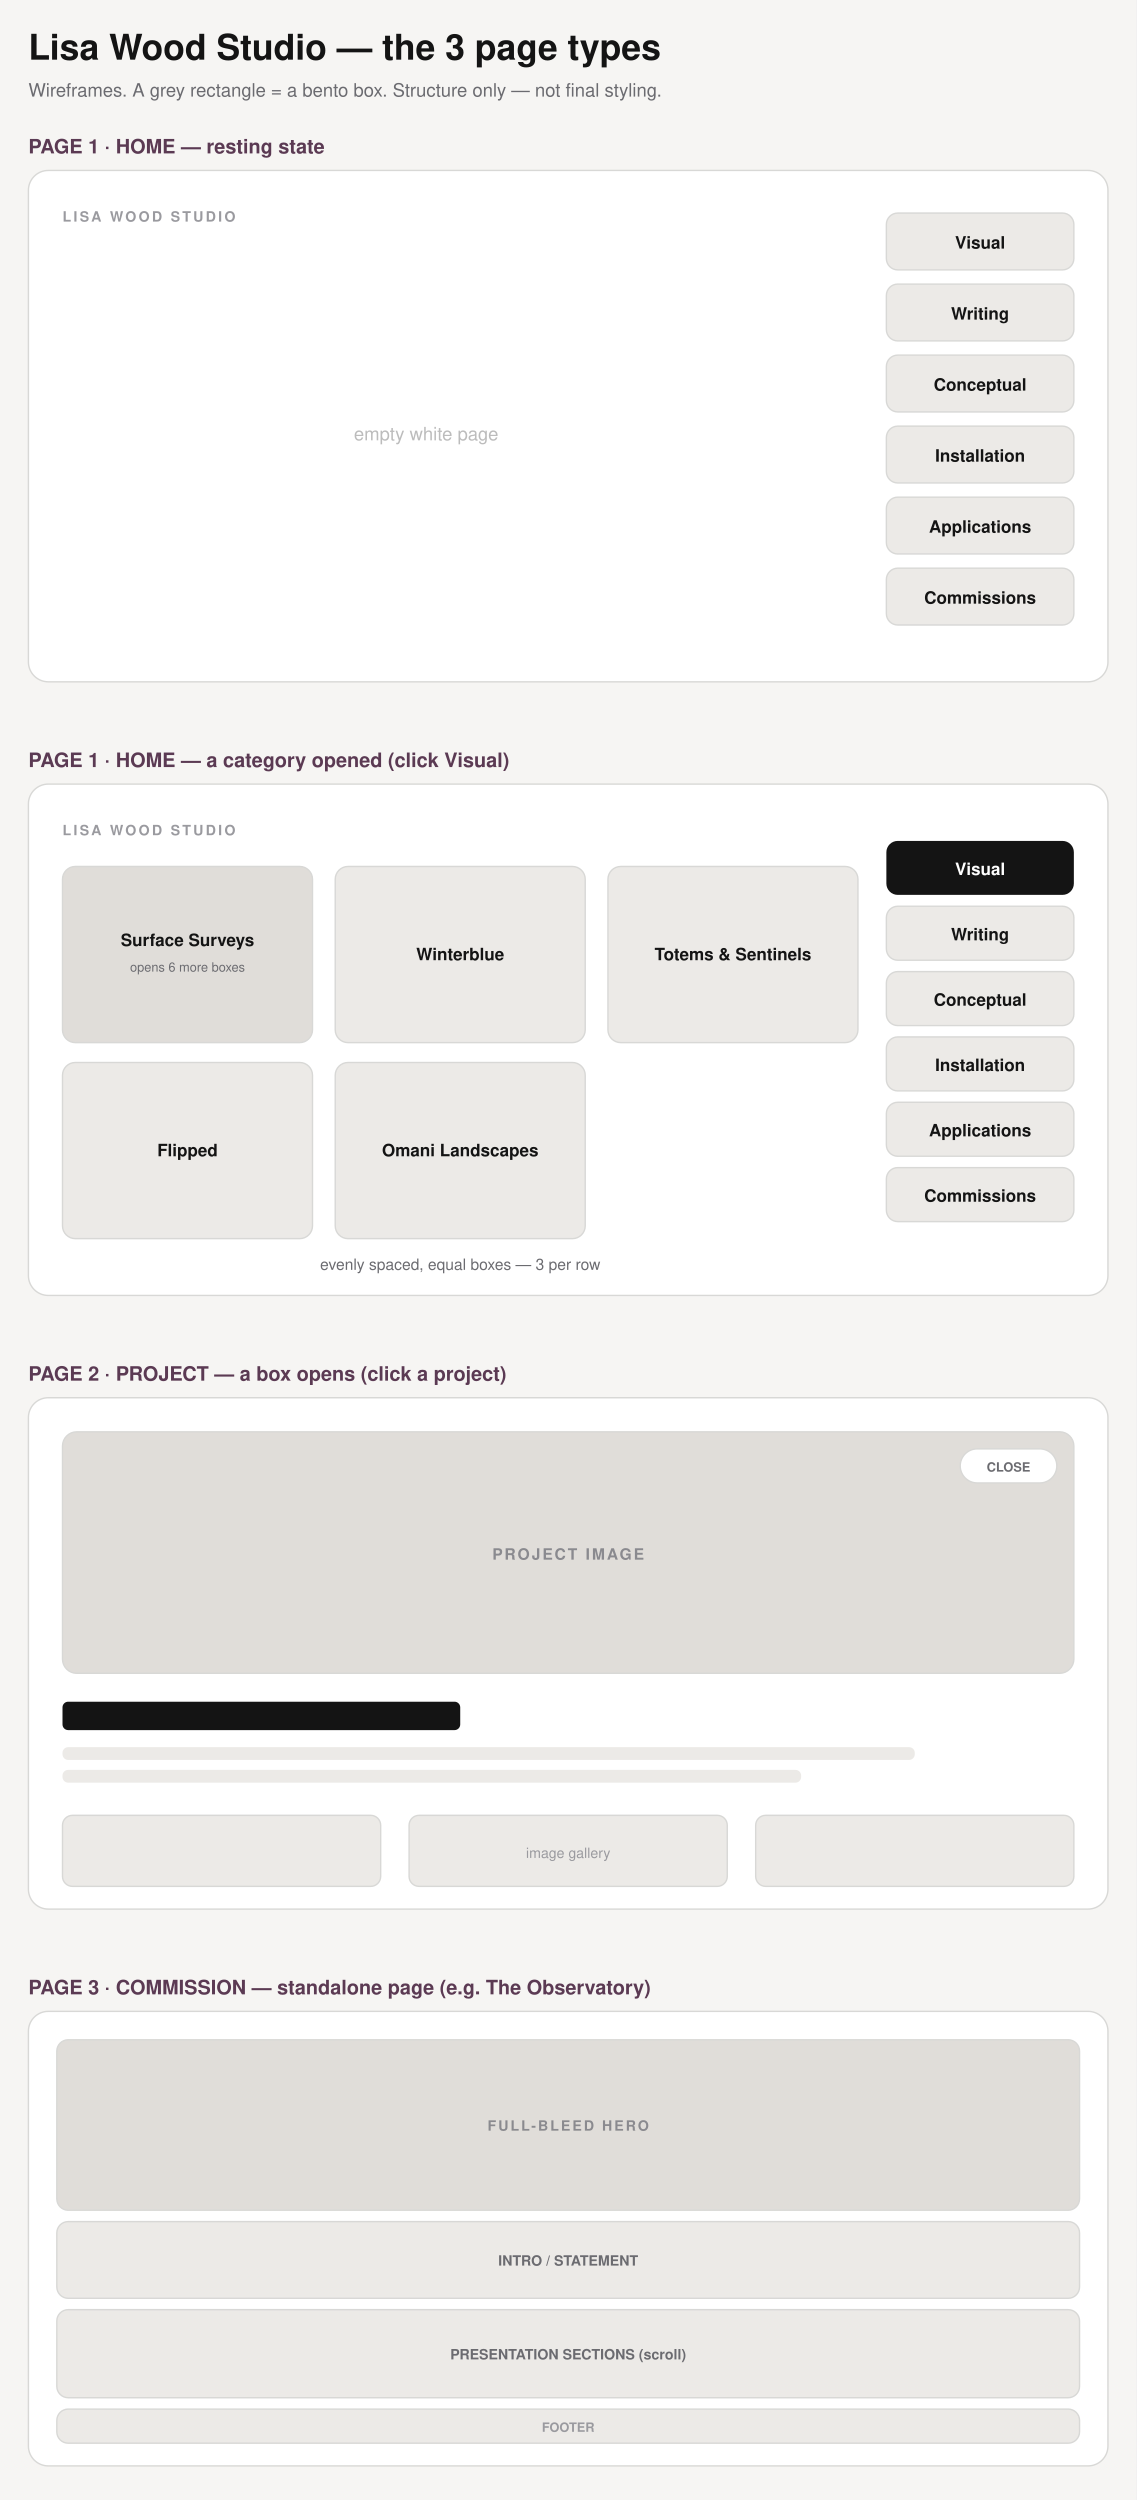
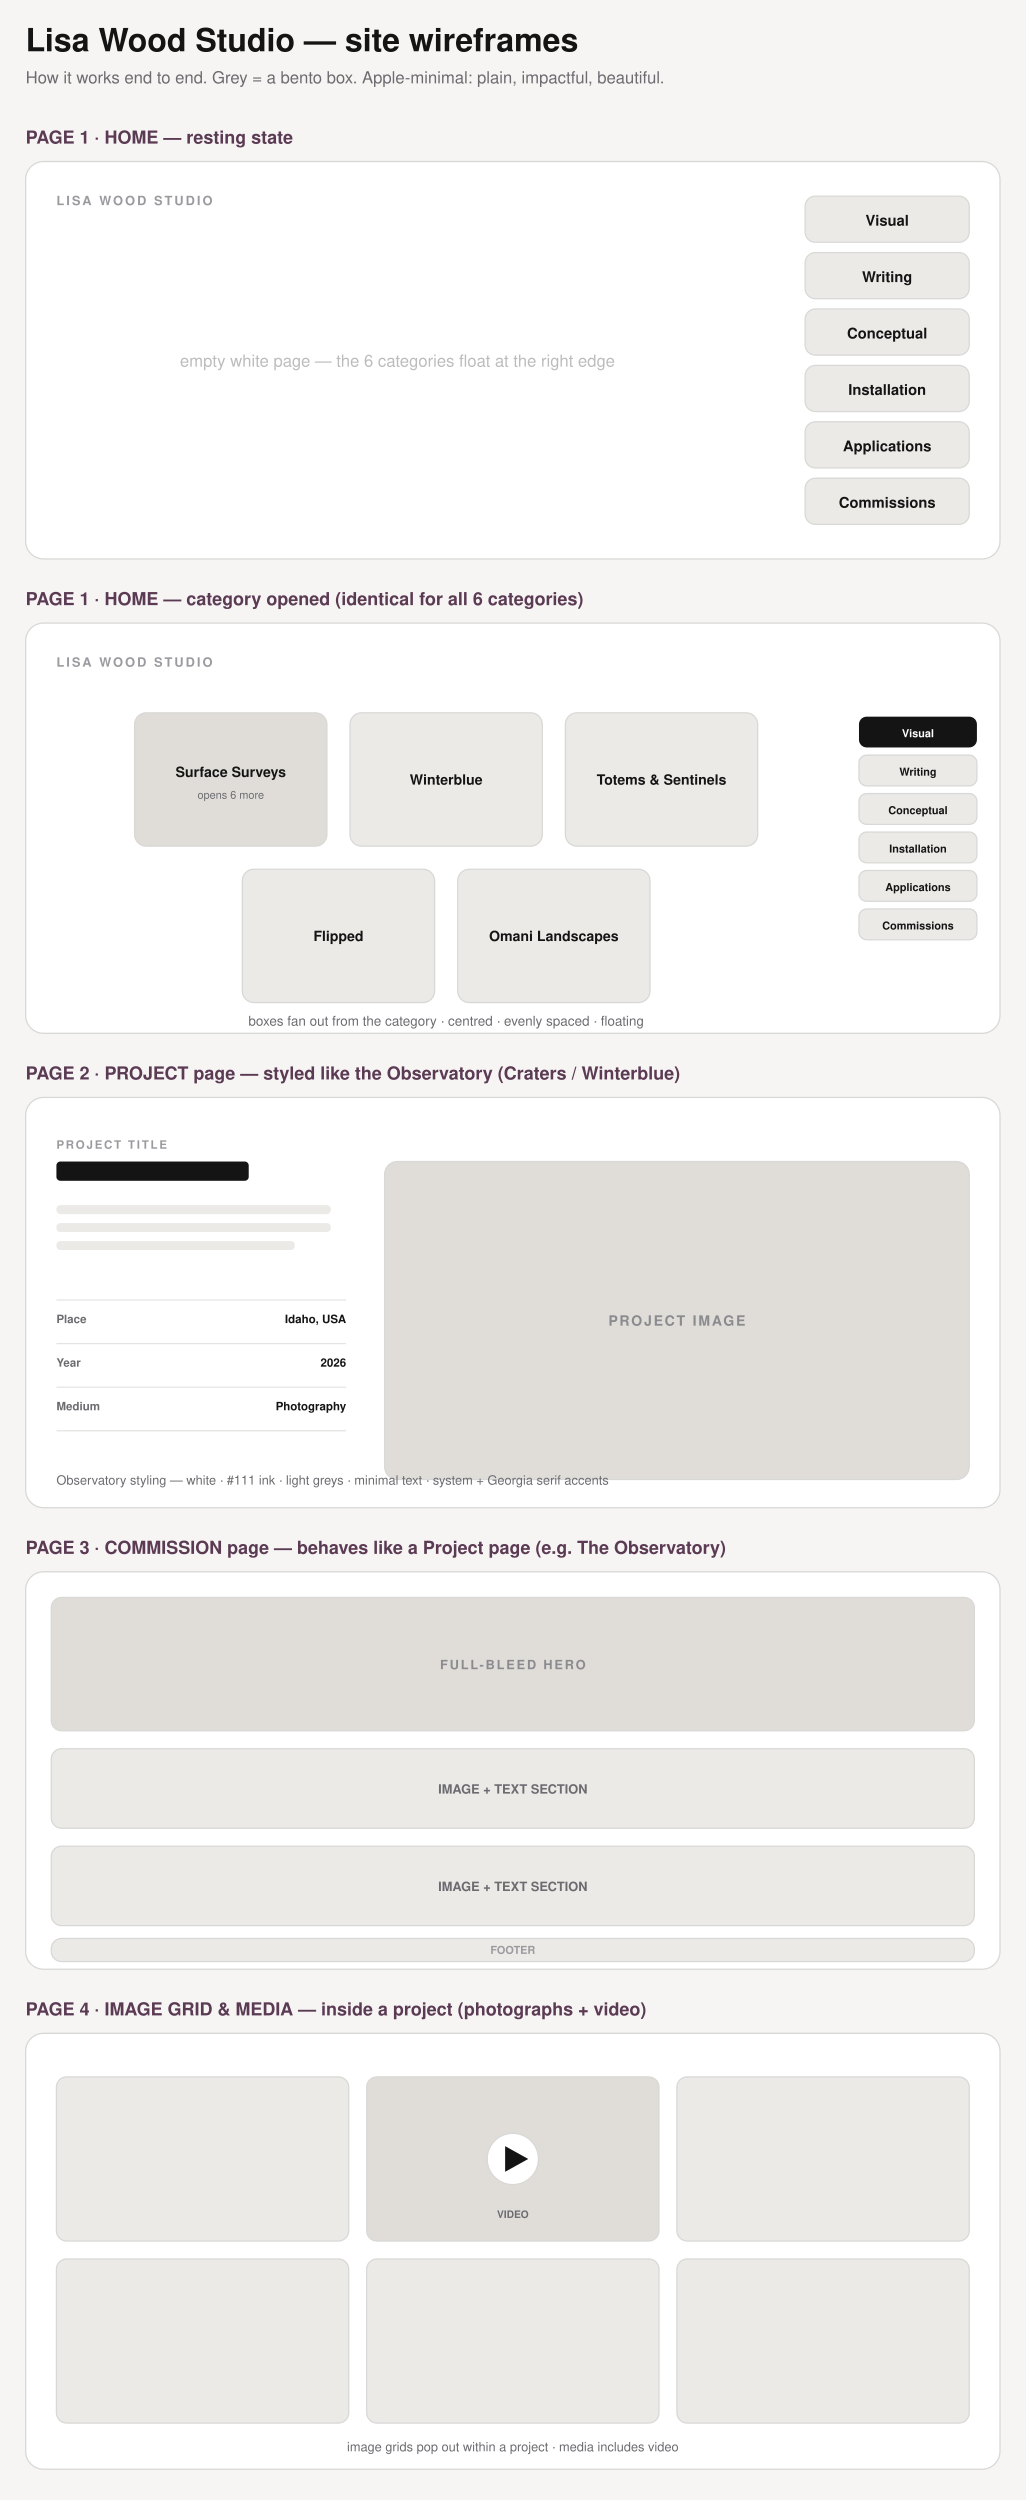
- <svg xmlns="http://www.w3.org/2000/svg" width="800" height="1760" viewBox="0 0 800 1760" font-family="Helvetica Neue, Helvetica, Arial, sans-serif">
-   <rect width="800" height="1760" fill="#f6f5f3" />
-   <text x="20" y="42" font-size="25" font-weight="700" fill="#141414">Lisa Wood Studio — the 3 page types</text>
-   <text x="20" y="68" font-size="13" fill="#6b6b70">Wireframes. A grey rectangle = a bento box. Structure only — not final styling.</text>
-   <text x="20" y="108" font-size="14" font-weight="700" fill="#5b3a53">PAGE 1 · HOME — resting state</text>
-   <rect x="20" y="120" width="760" height="360" rx="14" fill="#ffffff" stroke="#d8d8d6" />
-   <text x="44" y="156" font-size="10" letter-spacing="1.6" font-weight="700" fill="#9a9a9f">LISA WOOD STUDIO</text>
-   <text x="300" y="310" font-size="13" fill="#bcbcbc" text-anchor="middle">empty white page</text>
+ <svg xmlns="http://www.w3.org/2000/svg" width="800" height="1950" viewBox="0 0 800 1950" font-family="Helvetica Neue, Helvetica, Arial, sans-serif">
+   <rect width="800" height="1950" fill="#f6f5f3" />
+   <text x="20" y="40" font-size="25" font-weight="700" fill="#141414">Lisa Wood Studio — site wireframes</text>
+   <text x="20" y="65" font-size="13" fill="#6b6b70">How it works end to end. Grey = a bento box. Apple-minimal: plain, impactful, beautiful.</text>
+   <text x="20" y="112" font-size="14" font-weight="700" fill="#5b3a53">PAGE 1 · HOME — resting state</text>
+   <rect x="20" y="126" width="760" height="310" rx="14" fill="#ffffff" stroke="#d8d8d6" />
+   <text x="44" y="160" font-size="10" letter-spacing="1.6" font-weight="700" fill="#9a9a9f">LISA WOOD STUDIO</text>
+   <text x="310" y="286" font-size="13" fill="#bcbcbc" text-anchor="middle">empty white page — the 6 categories float at the right edge</text>
+   <g font-size="11.5" font-weight="700" fill="#141414" text-anchor="middle">
+     <rect x="628" y="153" width="128" height="36" rx="8" fill="#eceae7" stroke="#d8d8d6" />
+     <text x="692" y="176">Visual</text>
+     <rect x="628" y="197" width="128" height="36" rx="8" fill="#eceae7" stroke="#d8d8d6" />
+     <text x="692" y="220">Writing</text>
+     <rect x="628" y="241" width="128" height="36" rx="8" fill="#eceae7" stroke="#d8d8d6" />
+     <text x="692" y="264">Conceptual</text>
+     <rect x="628" y="285" width="128" height="36" rx="8" fill="#eceae7" stroke="#d8d8d6" />
+     <text x="692" y="308">Installation</text>
+     <rect x="628" y="329" width="128" height="36" rx="8" fill="#eceae7" stroke="#d8d8d6" />
+     <text x="692" y="352">Applications</text>
+     <rect x="628" y="373" width="128" height="36" rx="8" fill="#eceae7" stroke="#d8d8d6" />
+     <text x="692" y="396">Commissions</text>
+   </g>
+   <text x="20" y="472" font-size="14" font-weight="700" fill="#5b3a53">PAGE 1 · HOME — category opened  (identical for all 6 categories)</text>
+   <rect x="20" y="486" width="760" height="320" rx="14" fill="#ffffff" stroke="#d8d8d6" />
+   <text x="44" y="520" font-size="10" letter-spacing="1.6" font-weight="700" fill="#9a9a9f">LISA WOOD STUDIO</text>
+   <g font-size="11" font-weight="700" fill="#141414" text-anchor="middle">
+     <rect x="105" y="556" width="150" height="104" rx="9" fill="#e0ddd9" stroke="#d8d8d6" />
+     <text x="180" y="606">Surface Surveys</text>
+     <text x="180" y="623" font-size="8.5" font-weight="400" fill="#6b6b70">opens 6 more</text>
+     <rect x="273" y="556" width="150" height="104" rx="9" fill="#eceae7" stroke="#d8d8d6" />
+     <text x="348" y="612">Winterblue</text>
+     <rect x="441" y="556" width="150" height="104" rx="9" fill="#eceae7" stroke="#d8d8d6" />
+     <text x="516" y="612">Totems &amp; Sentinels</text>
+     <rect x="189" y="678" width="150" height="104" rx="9" fill="#eceae7" stroke="#d8d8d6" />
+     <text x="264" y="734">Flipped</text>
+     <rect x="357" y="678" width="150" height="104" rx="9" fill="#eceae7" stroke="#d8d8d6" />
+     <text x="432" y="734">Omani Landscapes</text>
+   </g>
+   <text x="348" y="800" font-size="10.5" fill="#6b6b70" text-anchor="middle">boxes fan out from the category · centred · evenly spaced · floating</text>
+   <g font-size="8.5" font-weight="700" text-anchor="middle">
+     <rect x="670" y="559" width="92" height="24" rx="6" fill="#141414" />
+     <text x="716" y="575" fill="#ffffff">Visual</text>
+     <rect x="670" y="589" width="92" height="24" rx="6" fill="#eceae7" stroke="#d8d8d6" />
+     <text x="716" y="605" fill="#141414">Writing</text>
+     <rect x="670" y="619" width="92" height="24" rx="6" fill="#eceae7" stroke="#d8d8d6" />
+     <text x="716" y="635" fill="#141414">Conceptual</text>
+     <rect x="670" y="649" width="92" height="24" rx="6" fill="#eceae7" stroke="#d8d8d6" />
+     <text x="716" y="665" fill="#141414">Installation</text>
+     <rect x="670" y="679" width="92" height="24" rx="6" fill="#eceae7" stroke="#d8d8d6" />
+     <text x="716" y="695" fill="#141414">Applications</text>
+     <rect x="670" y="709" width="92" height="24" rx="6" fill="#eceae7" stroke="#d8d8d6" />
+     <text x="716" y="725" fill="#141414">Commissions</text>
+   </g>
+   <text x="20" y="842" font-size="14" font-weight="700" fill="#5b3a53">PAGE 2 · PROJECT page — styled like the Observatory (Craters / Winterblue)</text>
+   <rect x="20" y="856" width="760" height="320" rx="14" fill="#ffffff" stroke="#d8d8d6" />
+   <text x="44" y="896" font-size="9" letter-spacing="1.4" font-weight="700" fill="#9a9a9f">PROJECT TITLE</text>
+   <rect x="44" y="906" width="150" height="15" rx="3" fill="#141414" />
+   <rect x="44" y="940" width="214" height="7" rx="3" fill="#eceae7" />
+   <rect x="44" y="954" width="214" height="7" rx="3" fill="#eceae7" />
+   <rect x="44" y="968" width="186" height="7" rx="3" fill="#eceae7" />
+   <g font-size="9" font-weight="700">
+     <line x1="44" y1="1014" x2="270" y2="1014" stroke="#e4e4e2" />
+     <text x="44" y="1032" fill="#6b6b70">Place</text>
+     <text x="270" y="1032" fill="#141414" text-anchor="end">Idaho, USA</text>
+     <line x1="44" y1="1048" x2="270" y2="1048" stroke="#e4e4e2" />
+     <text x="44" y="1066" fill="#6b6b70">Year</text>
+     <text x="270" y="1066" fill="#141414" text-anchor="end">2026</text>
+     <line x1="44" y1="1082" x2="270" y2="1082" stroke="#e4e4e2" />
+     <text x="44" y="1100" fill="#6b6b70">Medium</text>
+     <text x="270" y="1100" fill="#141414" text-anchor="end">Photography</text>
+     <line x1="44" y1="1116" x2="270" y2="1116" stroke="#e4e4e2" />
+   </g>
+   <rect x="300" y="906" width="456" height="248" rx="10" fill="#e0ddd9" stroke="#d8d8d6" />
+   <text x="528" y="1034" font-size="11" letter-spacing="1.4" font-weight="700" fill="#8a8a8f" text-anchor="middle">PROJECT IMAGE</text>
+   <text x="44" y="1158" font-size="10" fill="#6b6b70">Observatory styling — white · #111 ink · light greys · minimal text · system + Georgia serif accents</text>
+   <text x="20" y="1212" font-size="14" font-weight="700" fill="#5b3a53">PAGE 3 · COMMISSION page — behaves like a Project page (e.g. The Observatory)</text>
+   <rect x="20" y="1226" width="760" height="310" rx="14" fill="#ffffff" stroke="#d8d8d6" />
+   <rect x="40" y="1246" width="720" height="104" rx="8" fill="#e0ddd9" stroke="#d8d8d6" />
+   <text x="400" y="1302" font-size="10" letter-spacing="1.4" font-weight="700" fill="#8a8a8f" text-anchor="middle">FULL-BLEED HERO</text>
+   <rect x="40" y="1364" width="720" height="62" rx="8" fill="#eceae7" stroke="#d8d8d6" />
+   <text x="400" y="1399" font-size="10" font-weight="700" fill="#6b6b70" text-anchor="middle">IMAGE + TEXT SECTION</text>
+   <rect x="40" y="1440" width="720" height="62" rx="8" fill="#eceae7" stroke="#d8d8d6" />
+   <text x="400" y="1475" font-size="10" font-weight="700" fill="#6b6b70" text-anchor="middle">IMAGE + TEXT SECTION</text>
+   <rect x="40" y="1512" width="720" height="18" rx="8" fill="#eceae7" stroke="#d8d8d6" />
+   <text x="400" y="1524" font-size="8.5" font-weight="700" fill="#9a9a9f" text-anchor="middle">FOOTER</text>
+   <text x="20" y="1572" font-size="14" font-weight="700" fill="#5b3a53">PAGE 4 · IMAGE GRID &amp; MEDIA — inside a project (photographs + video)</text>
+   <rect x="20" y="1586" width="760" height="340" rx="14" fill="#ffffff" stroke="#d8d8d6" />
  <g>
-     <rect x="624" y="150" width="132" height="40" rx="8" fill="#eceae7" stroke="#d8d8d6" />
-     <text x="690" y="175" font-size="12" font-weight="700" fill="#141414" text-anchor="middle">Visual</text>
-     <rect x="624" y="200" width="132" height="40" rx="8" fill="#eceae7" stroke="#d8d8d6" />
-     <text x="690" y="225" font-size="12" font-weight="700" fill="#141414" text-anchor="middle">Writing</text>
-     <rect x="624" y="250" width="132" height="40" rx="8" fill="#eceae7" stroke="#d8d8d6" />
-     <text x="690" y="275" font-size="12" font-weight="700" fill="#141414" text-anchor="middle">Conceptual</text>
-     <rect x="624" y="300" width="132" height="40" rx="8" fill="#eceae7" stroke="#d8d8d6" />
-     <text x="690" y="325" font-size="12" font-weight="700" fill="#141414" text-anchor="middle">Installation</text>
-     <rect x="624" y="350" width="132" height="40" rx="8" fill="#eceae7" stroke="#d8d8d6" />
-     <text x="690" y="375" font-size="12" font-weight="700" fill="#141414" text-anchor="middle">Applications</text>
-     <rect x="624" y="400" width="132" height="40" rx="8" fill="#eceae7" stroke="#d8d8d6" />
-     <text x="690" y="425" font-size="12" font-weight="700" fill="#141414" text-anchor="middle">Commissions</text>
+     <rect x="44" y="1620" width="228" height="128" rx="8" fill="#eceae7" stroke="#d8d8d6" />
+     <rect x="286" y="1620" width="228" height="128" rx="8" fill="#e0ddd9" stroke="#d8d8d6" />
+     <circle cx="400" cy="1684" r="20" fill="#ffffff" stroke="#d8d8d6" />
+     <path d="M394 1674 L412 1684 L394 1694 Z" fill="#141414" />
+     <text x="400" y="1730" font-size="8" font-weight="700" fill="#6b6b70" text-anchor="middle">VIDEO</text>
+     <rect x="528" y="1620" width="228" height="128" rx="8" fill="#eceae7" stroke="#d8d8d6" />
+     <rect x="44" y="1762" width="228" height="128" rx="8" fill="#eceae7" stroke="#d8d8d6" />
+     <rect x="286" y="1762" width="228" height="128" rx="8" fill="#eceae7" stroke="#d8d8d6" />
+     <rect x="528" y="1762" width="228" height="128" rx="8" fill="#eceae7" stroke="#d8d8d6" />
  </g>
-   <text x="20" y="540" font-size="14" font-weight="700" fill="#5b3a53">PAGE 1 · HOME — a category opened (click Visual)</text>
-   <rect x="20" y="552" width="760" height="360" rx="14" fill="#ffffff" stroke="#d8d8d6" />
-   <text x="44" y="588" font-size="10" letter-spacing="1.6" font-weight="700" fill="#9a9a9f">LISA WOOD STUDIO</text>
-   <g>
-     <rect x="44" y="610" width="176" height="124" rx="9" fill="#e0ddd9" stroke="#d8d8d6" />
-     <text x="132" y="666" font-size="12" font-weight="700" fill="#141414" text-anchor="middle">Surface Surveys</text>
-     <text x="132" y="684" font-size="9" fill="#6b6b70" text-anchor="middle">opens 6 more boxes</text>
-     <rect x="236" y="610" width="176" height="124" rx="9" fill="#eceae7" stroke="#d8d8d6" />
-     <text x="324" y="676" font-size="12" font-weight="700" fill="#141414" text-anchor="middle">Winterblue</text>
-     <rect x="428" y="610" width="176" height="124" rx="9" fill="#eceae7" stroke="#d8d8d6" />
-     <text x="516" y="676" font-size="12" font-weight="700" fill="#141414" text-anchor="middle">Totems &amp; Sentinels</text>
-     <rect x="44" y="748" width="176" height="124" rx="9" fill="#eceae7" stroke="#d8d8d6" />
-     <text x="132" y="814" font-size="12" font-weight="700" fill="#141414" text-anchor="middle">Flipped</text>
-     <rect x="236" y="748" width="176" height="124" rx="9" fill="#eceae7" stroke="#d8d8d6" />
-     <text x="324" y="814" font-size="12" font-weight="700" fill="#141414" text-anchor="middle">Omani Landscapes</text>
-   </g>
-   <text x="324" y="894" font-size="11" fill="#6b6b70" text-anchor="middle">evenly spaced, equal boxes — 3 per row</text>
-   <g>
-     <rect x="624" y="592" width="132" height="38" rx="8" fill="#141414" />
-     <text x="690" y="616" font-size="12" font-weight="700" fill="#ffffff" text-anchor="middle">Visual</text>
-     <rect x="624" y="638" width="132" height="38" rx="8" fill="#eceae7" stroke="#d8d8d6" />
-     <text x="690" y="662" font-size="12" font-weight="700" fill="#141414" text-anchor="middle">Writing</text>
-     <rect x="624" y="684" width="132" height="38" rx="8" fill="#eceae7" stroke="#d8d8d6" />
-     <text x="690" y="708" font-size="12" font-weight="700" fill="#141414" text-anchor="middle">Conceptual</text>
-     <rect x="624" y="730" width="132" height="38" rx="8" fill="#eceae7" stroke="#d8d8d6" />
-     <text x="690" y="754" font-size="12" font-weight="700" fill="#141414" text-anchor="middle">Installation</text>
-     <rect x="624" y="776" width="132" height="38" rx="8" fill="#eceae7" stroke="#d8d8d6" />
-     <text x="690" y="800" font-size="12" font-weight="700" fill="#141414" text-anchor="middle">Applications</text>
-     <rect x="624" y="822" width="132" height="38" rx="8" fill="#eceae7" stroke="#d8d8d6" />
-     <text x="690" y="846" font-size="12" font-weight="700" fill="#141414" text-anchor="middle">Commissions</text>
-   </g>
-   <text x="20" y="972" font-size="14" font-weight="700" fill="#5b3a53">PAGE 2 · PROJECT — a box opens (click a project)</text>
-   <rect x="20" y="984" width="760" height="360" rx="14" fill="#ffffff" stroke="#d8d8d6" />
-   <rect x="44" y="1008" width="712" height="170" rx="10" fill="#e0ddd9" stroke="#d8d8d6" />
-   <text x="400" y="1098" font-size="11" letter-spacing="1.4" font-weight="700" fill="#8a8a8f" text-anchor="middle">PROJECT IMAGE</text>
-   <rect x="676" y="1020" width="68" height="24" rx="12" fill="#ffffff" stroke="#d8d8d6" />
-   <text x="710" y="1036" font-size="9" font-weight="700" fill="#6b6b70" text-anchor="middle">CLOSE</text>
-   <rect x="44" y="1198" width="280" height="20" rx="4" fill="#141414" />
-   <rect x="44" y="1230" width="600" height="9" rx="4" fill="#eceae7" />
-   <rect x="44" y="1246" width="520" height="9" rx="4" fill="#eceae7" />
-   <rect x="44" y="1278" width="224" height="50" rx="7" fill="#eceae7" stroke="#d8d8d6" />
-   <rect x="288" y="1278" width="224" height="50" rx="7" fill="#eceae7" stroke="#d8d8d6" />
-   <rect x="532" y="1278" width="224" height="50" rx="7" fill="#eceae7" stroke="#d8d8d6" />
-   <text x="400" y="1308" font-size="10" fill="#9a9a9f" text-anchor="middle">image gallery</text>
-   <text x="20" y="1404" font-size="14" font-weight="700" fill="#5b3a53">PAGE 3 · COMMISSION — standalone page (e.g. The Observatory)</text>
-   <rect x="20" y="1416" width="760" height="320" rx="14" fill="#ffffff" stroke="#d8d8d6" />
-   <rect x="40" y="1436" width="720" height="120" rx="8" fill="#e0ddd9" stroke="#d8d8d6" />
-   <text x="400" y="1500" font-size="10" letter-spacing="1.4" font-weight="700" fill="#8a8a8f" text-anchor="middle">FULL-BLEED HERO</text>
-   <rect x="40" y="1564" width="720" height="54" rx="8" fill="#eceae7" stroke="#d8d8d6" />
-   <text x="400" y="1595" font-size="10" font-weight="700" fill="#6b6b70" text-anchor="middle">INTRO / STATEMENT</text>
-   <rect x="40" y="1626" width="720" height="62" rx="8" fill="#eceae7" stroke="#d8d8d6" />
-   <text x="400" y="1661" font-size="10" font-weight="700" fill="#6b6b70" text-anchor="middle">PRESENTATION SECTIONS  (scroll)</text>
-   <rect x="40" y="1696" width="720" height="24" rx="8" fill="#eceae7" stroke="#d8d8d6" />
-   <text x="400" y="1712" font-size="9" font-weight="700" fill="#9a9a9f" text-anchor="middle">FOOTER</text>
+   <text x="400" y="1912" font-size="10" fill="#6b6b70" text-anchor="middle">image grids pop out within a project · media includes video</text>
</svg>
